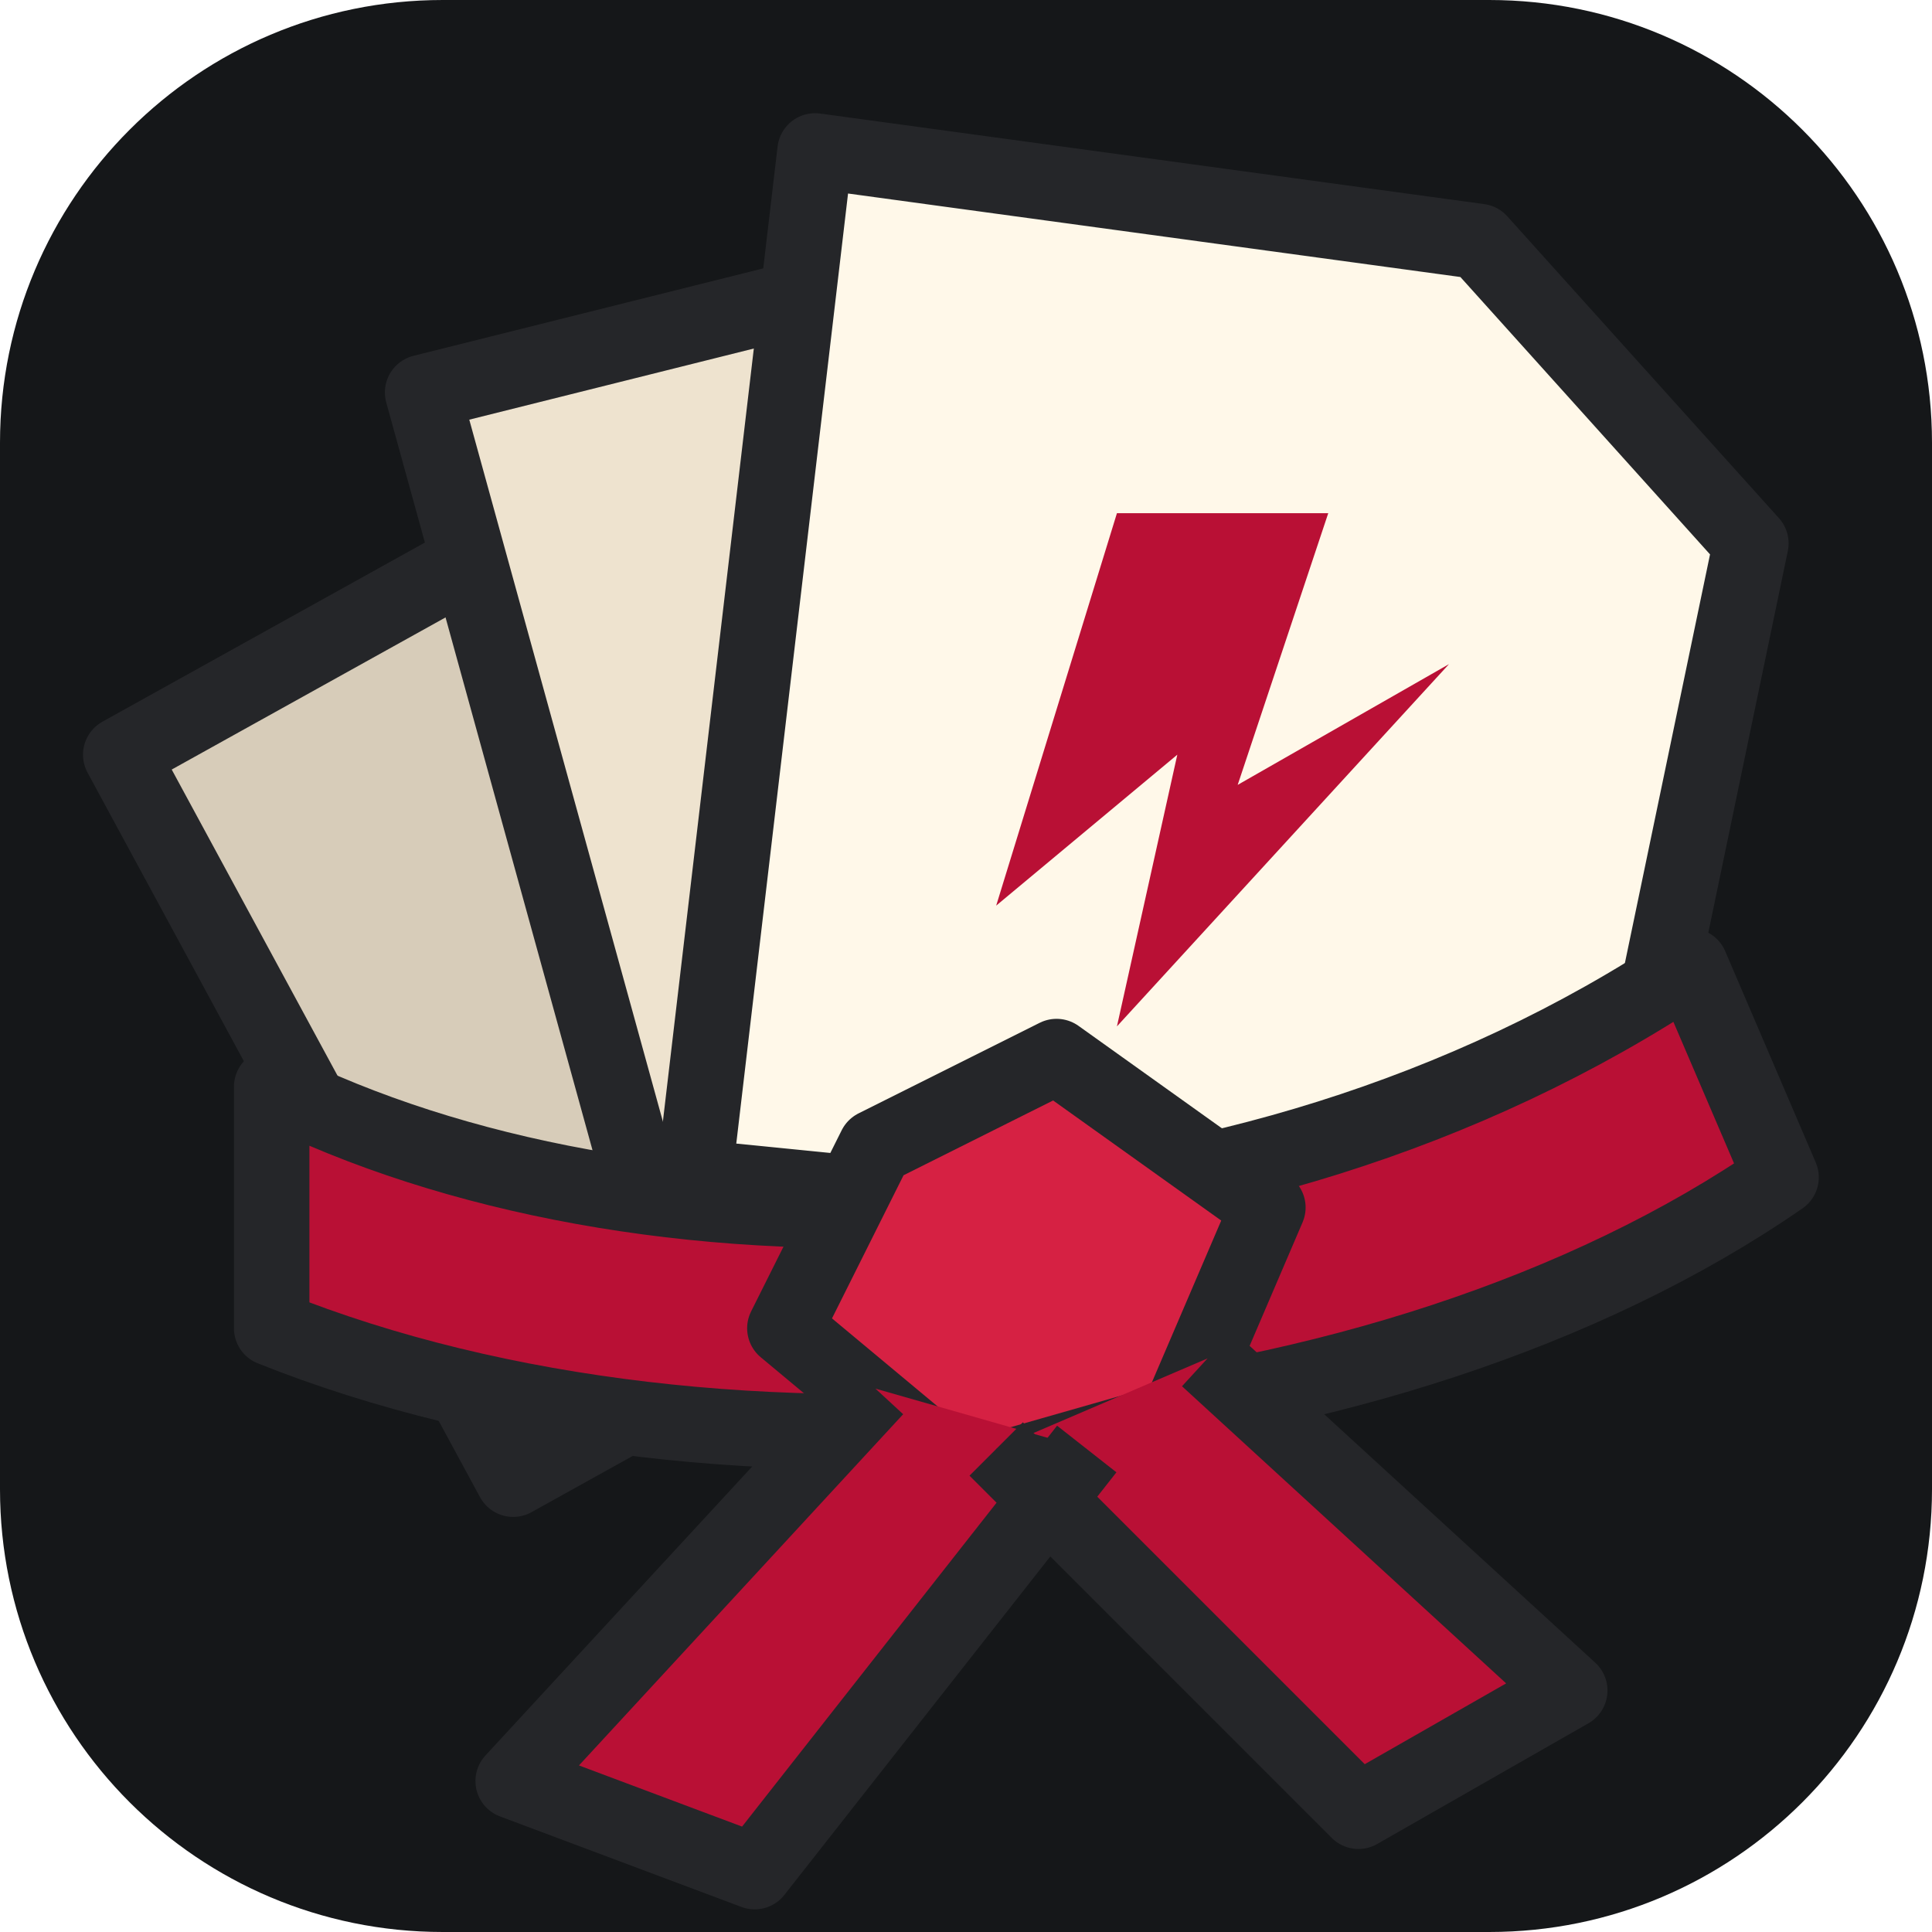
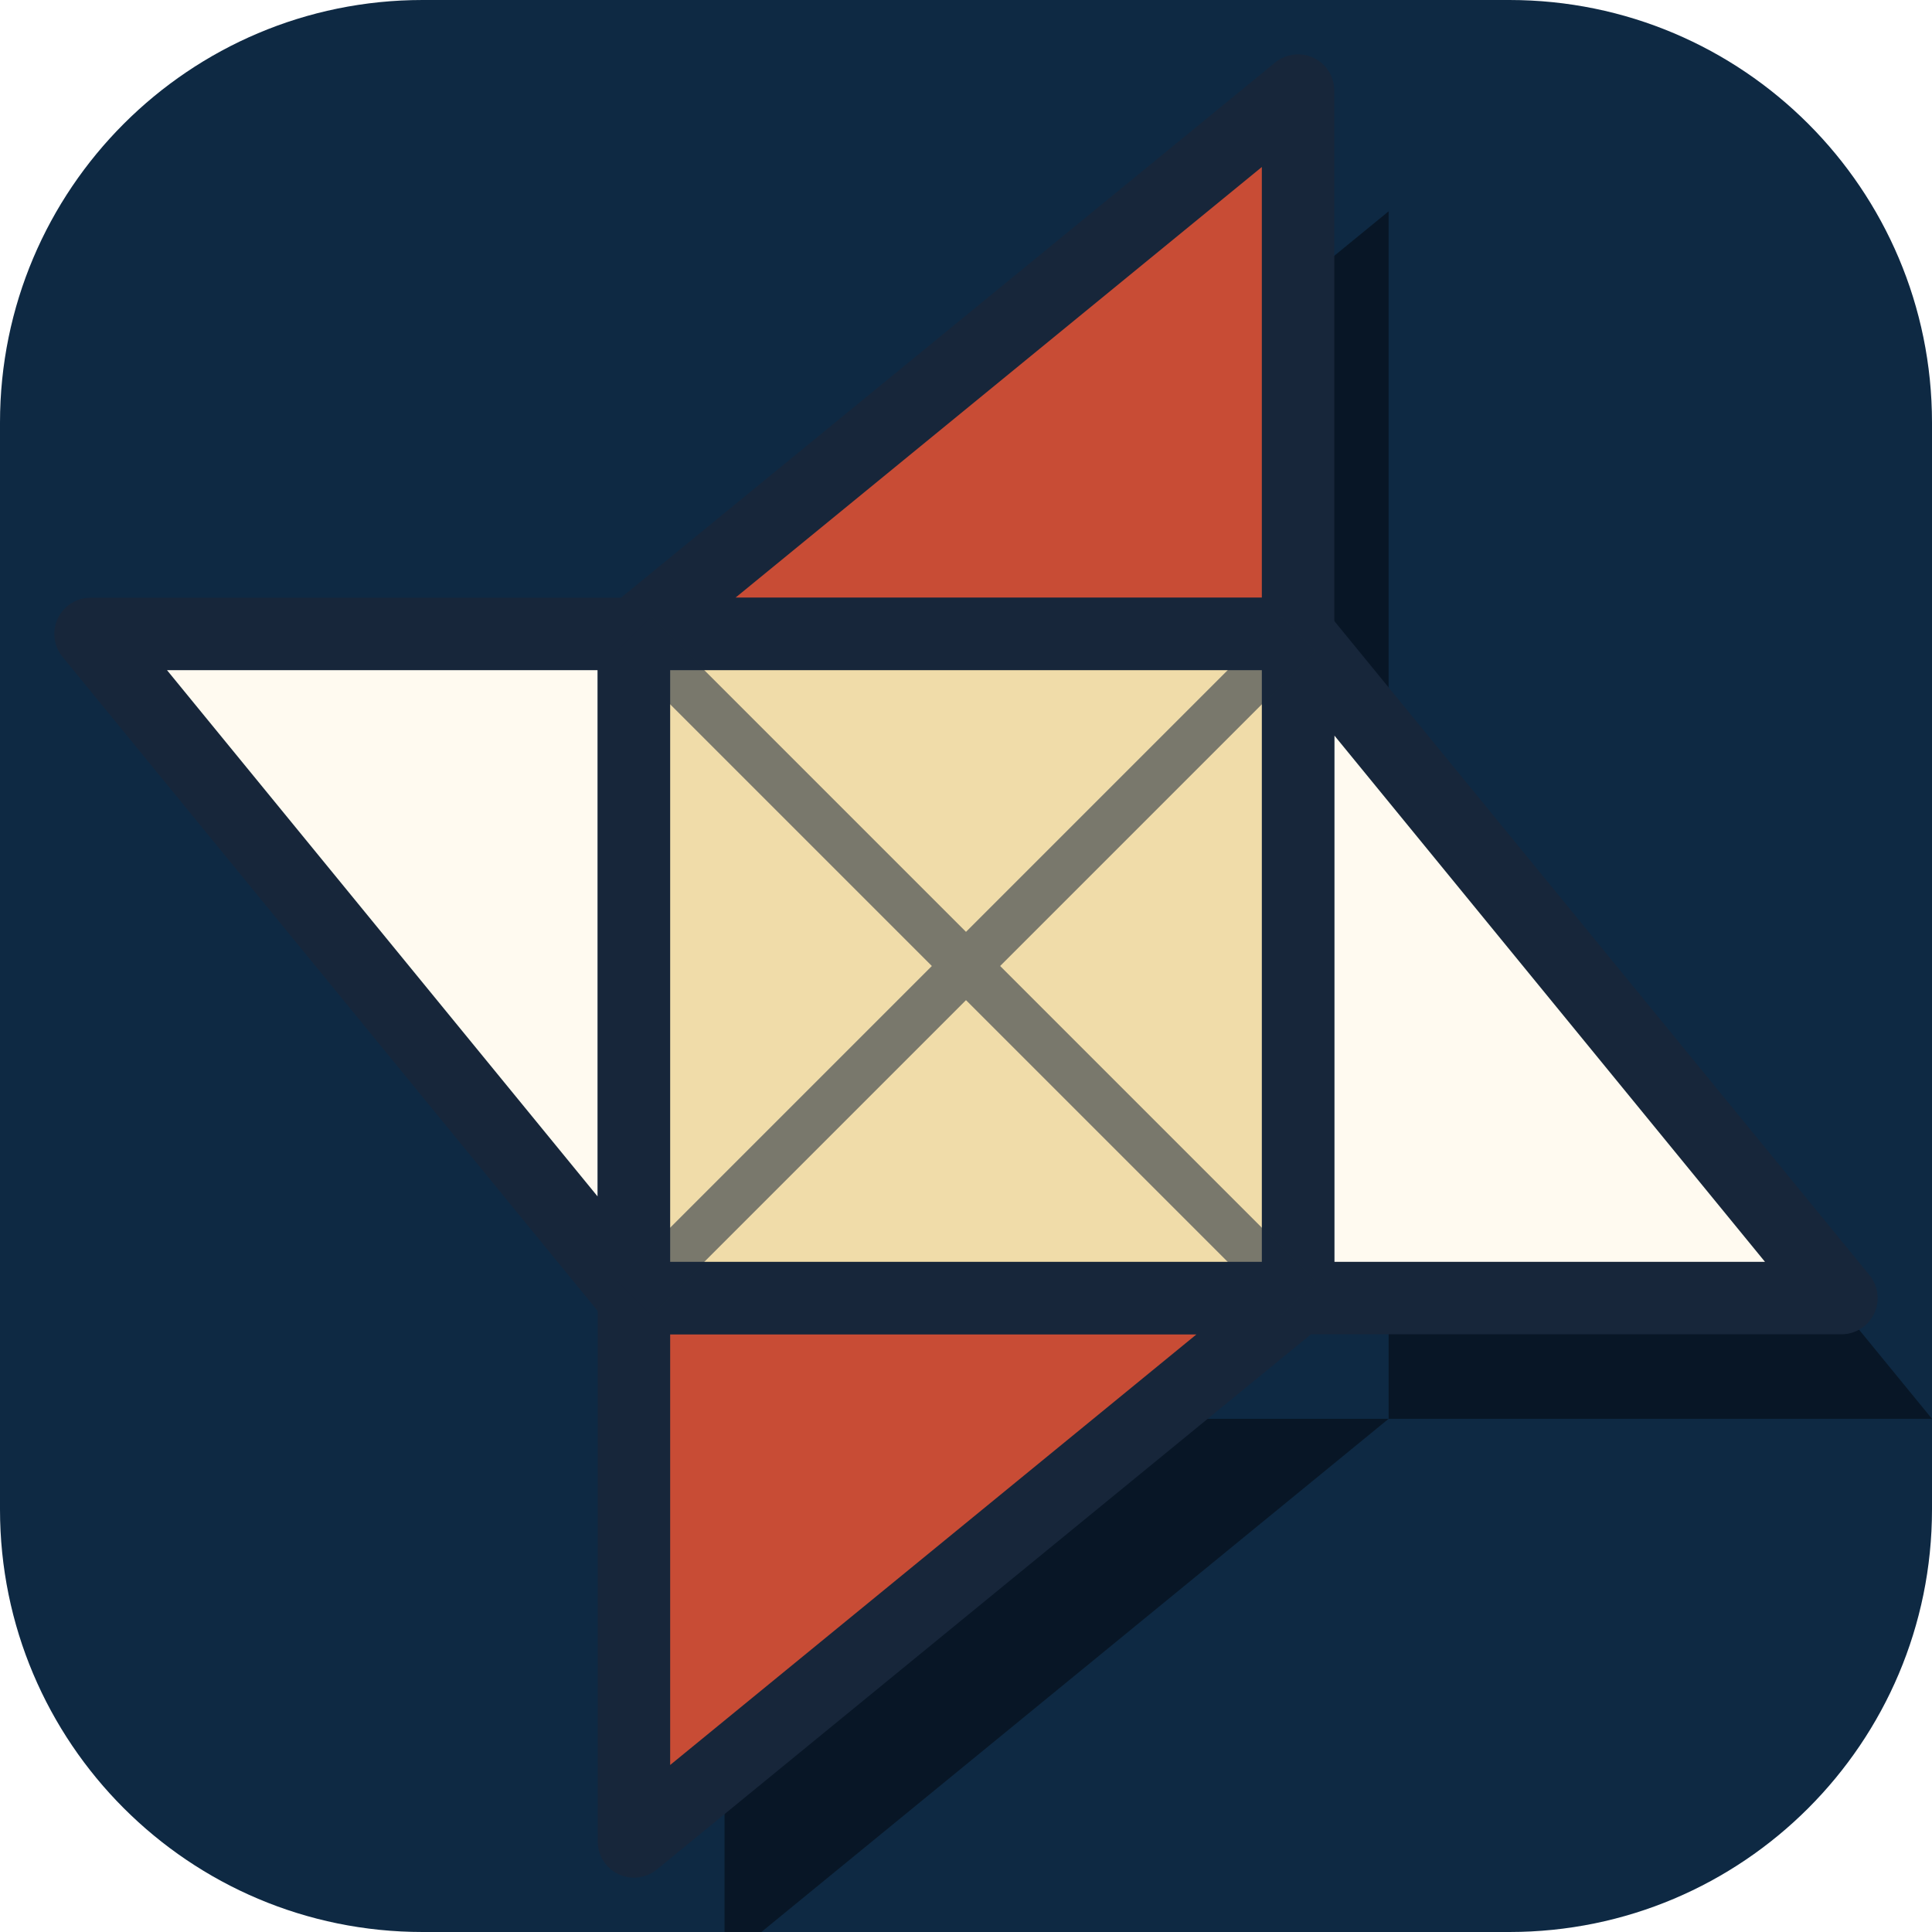
- <svg xmlns="http://www.w3.org/2000/svg" width="48" height="48" viewBox="0 0 48 48" fill="none">
-   <rect width="48" height="48" rx="11" fill="#151719" />
-   <g transform="translate(0 0) scale(.75)">
-     <path d="M4 25 22 15l13 24-18 10z" fill="#d7ccb9" stroke="#252629" stroke-width="2.5" stroke-linejoin="round" />
-     <path d="M14 13 34 8l8 29-20 5z" fill="#eee3cf" stroke="#252629" stroke-width="2.5" stroke-linejoin="round" />
-     <path d="m27 5 22 3 9 10-5 24-30-3z" fill="#fff8e9" stroke="#252629" stroke-width="2.5" stroke-linejoin="round" />
-     <path d="m37 17-4 13 6-5-2 9 11-12-7 4 3-9z" fill="#b91035" />
-     <path d="M9 36c12 6 32 6 47-4l3 7c-13 9-35 11-50 5z" fill="#b91035" stroke="#252629" stroke-width="2.5" stroke-linejoin="round" />
-     <path d="m29 38 6-3 7 5-3 7-7 2-6-5z" fill="#d62143" stroke="#252629" stroke-width="2.5" stroke-linejoin="round" />
-     <path d="m29 46-12 13 8 3 11-14m4-3 12 11-7 4-12-12" fill="#b91035" stroke="#252629" stroke-width="2.5" stroke-linejoin="round" />
+ <svg xmlns="http://www.w3.org/2000/svg" width="64" height="64" viewBox="0 0 64 64" fill="none">
+   <rect width="64" height="64" rx="14" fill="#0e2943" />
+   <path transform="translate(3 4)" fill="#050d17" opacity=".65" d="M21 21h22V3Zm22 0v22h18ZM43 43H21v18ZM21 43V21H3Z" />
+   <g stroke="#17263a" stroke-width="2.4" stroke-linejoin="round">
+     <path d="M21 21h22L43 3Z" fill="#c84c35" />
+     <path d="M43 21v22h18Z" fill="#fffaf0" />
+     <path d="M43 43H21v18Z" fill="#c84c35" />
+     <path d="M21 43V21H3Z" fill="#fffaf0" />
+     <path d="M21 21h22v22H21Z" fill="#f0dca9" />
+     <path d="M21 21 43 43M43 21 21 43" stroke="#17263a" stroke-width="1.6" opacity=".55" />
  </g>
</svg>
